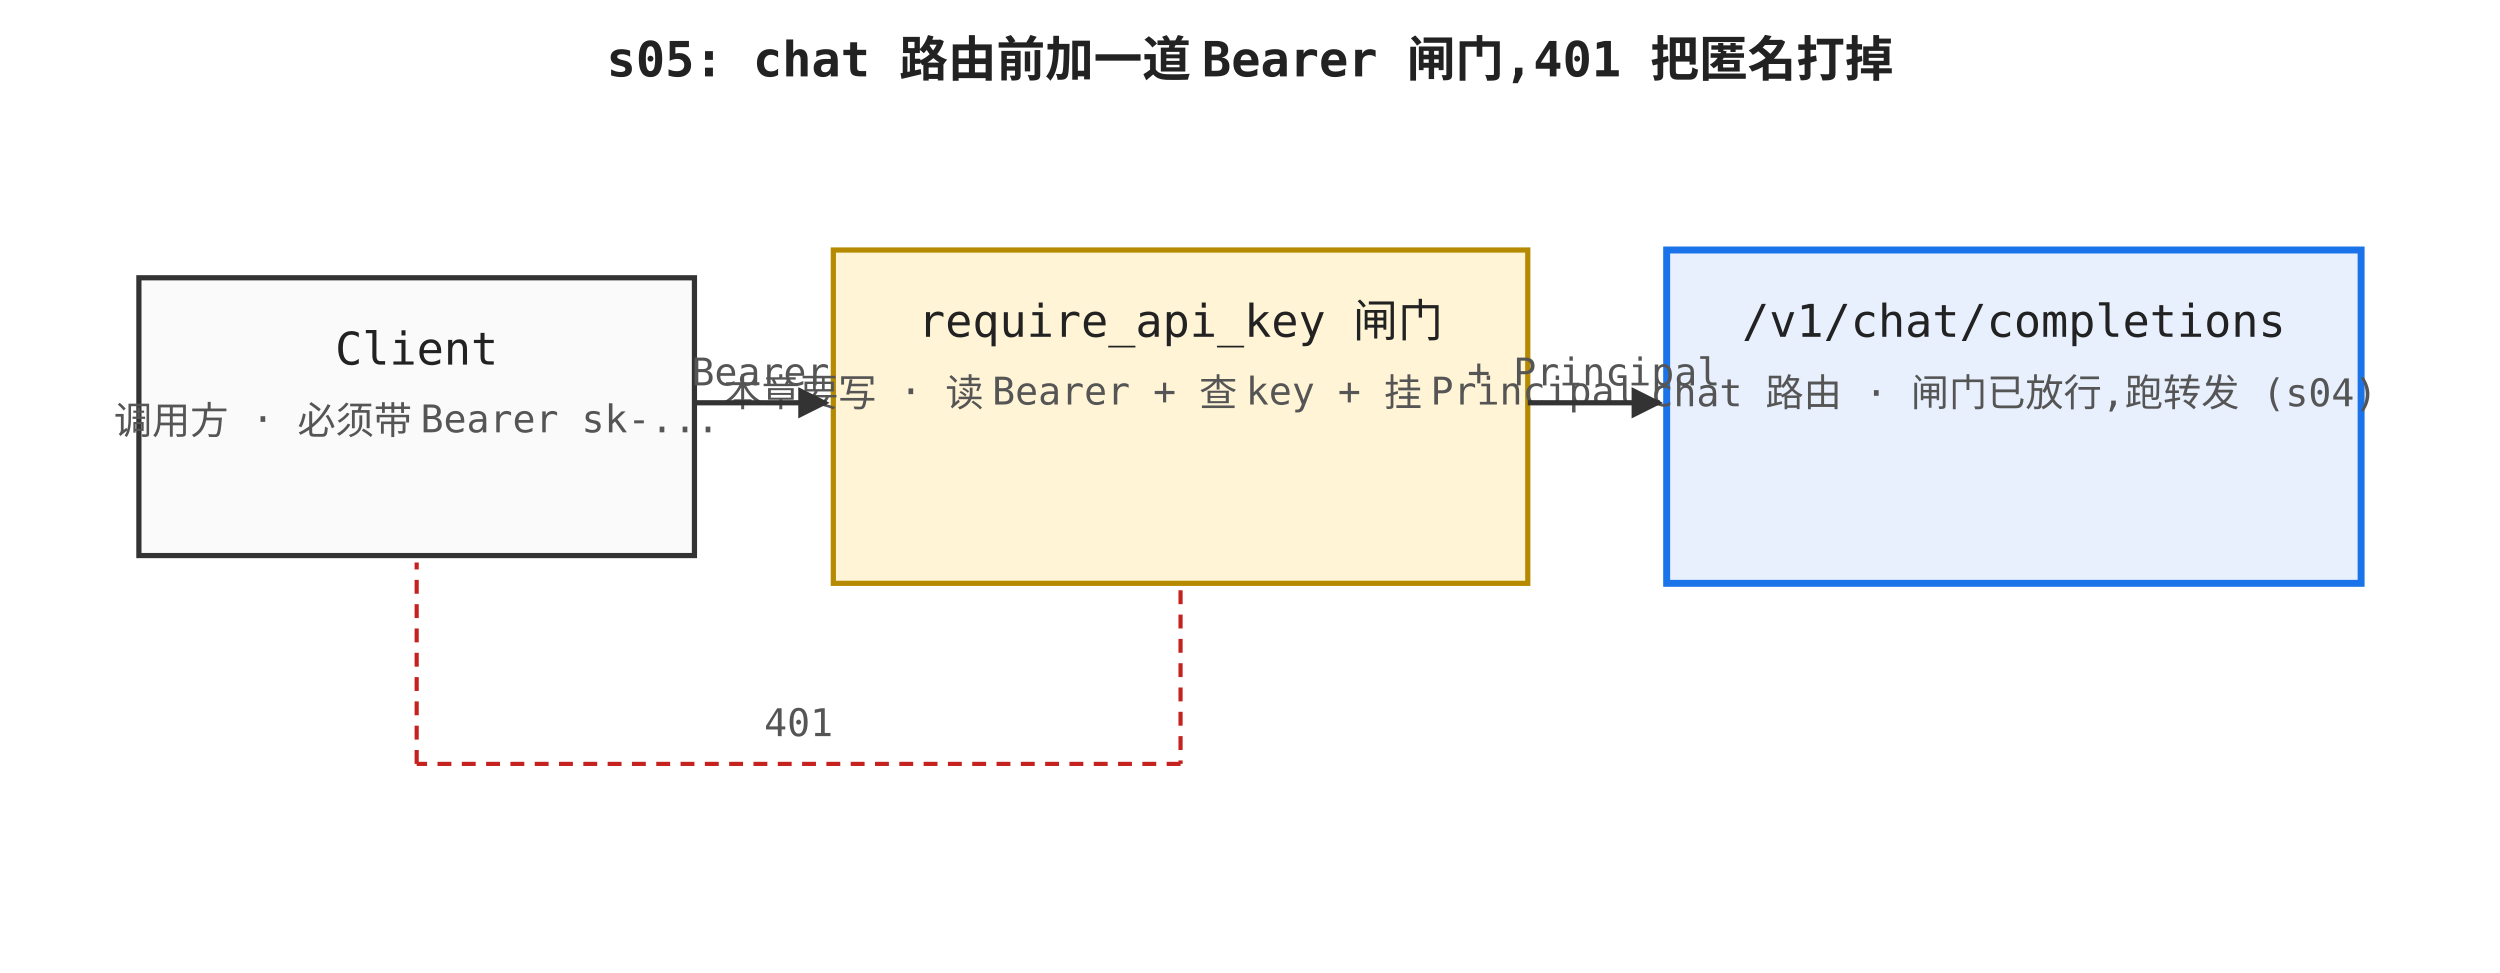
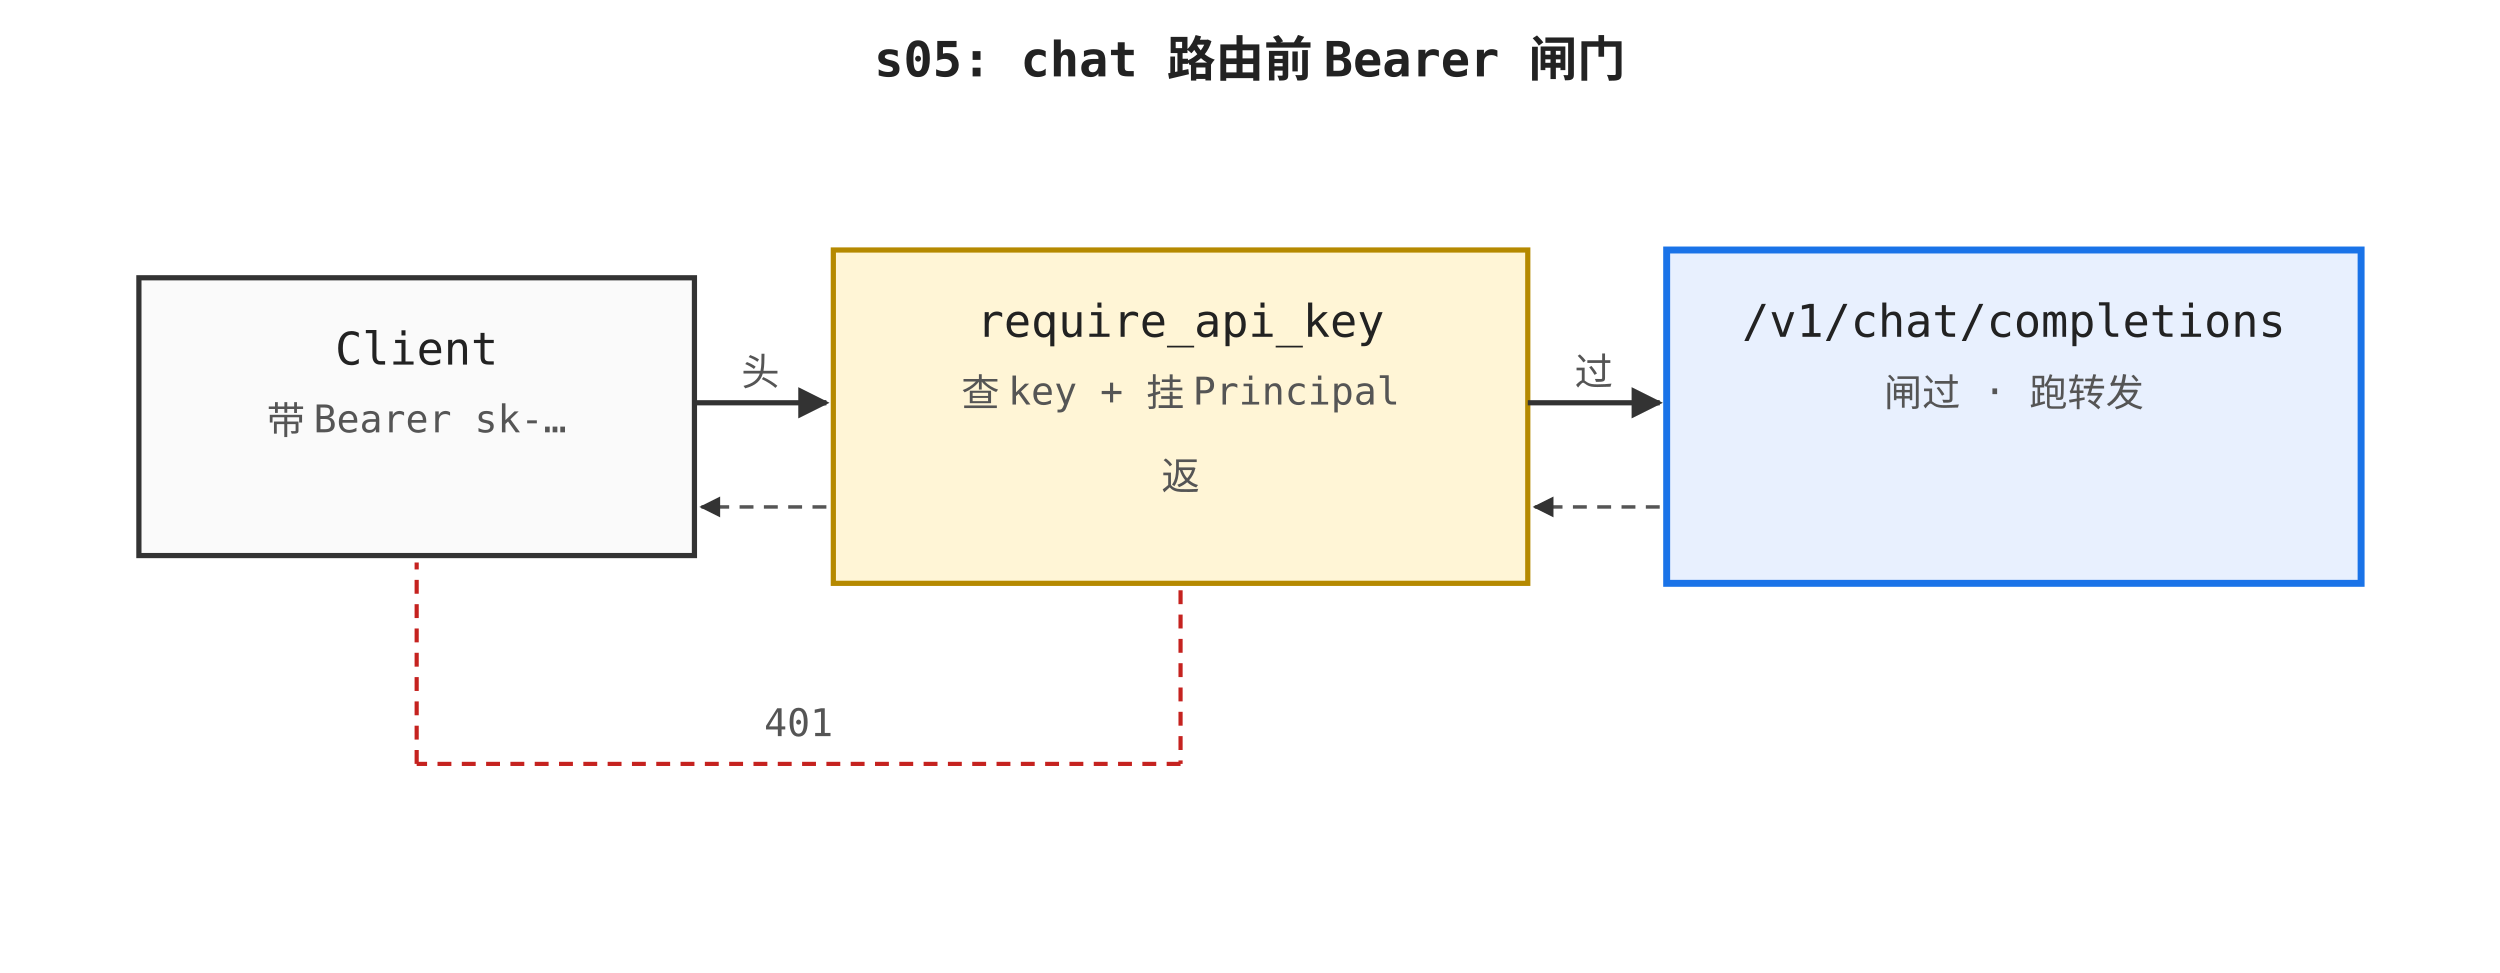
<svg xmlns="http://www.w3.org/2000/svg" viewBox="0 0 720 280" font-family="monospace">
  <style>
    .client     { fill: #fafafa; stroke: #333;    stroke-width: 1.5; }
    .gateway    { fill: #e8f0fe; stroke: #1a73e8; stroke-width: 2;   }
    .middleware { fill: #fff5d6; stroke: #b58900; stroke-width: 1.5; }
    .upstream   { fill: #fce8e6; stroke: #c5221f; stroke-width: 1.5; }
    .title      { font-size: 14px; font-weight: bold; fill: #222; }
    .label      { font-size: 13px; fill: #222; }
    .small      { font-size: 11px; fill: #555; }
    .arrow      { stroke: #333; stroke-width: 1.5; fill: none; marker-end: url(#arrow); }
    .arrowR     { stroke: #555; stroke-width: 1;   fill: none; marker-end: url(#arrow); stroke-dasharray: 4 3; }
  </style>
  <defs>
    <marker id="arrow" viewBox="0 0 10 10" refX="9" refY="5" markerWidth="6" markerHeight="6" orient="auto">
      <path d="M0,0 L10,5 L0,10 z" fill="#333" />
    </marker>
  </defs>
-   <text x="360" y="22" text-anchor="middle" class="title">s05: chat 路由前加一道 Bearer 闸门,401 把匿名打掉</text>
+   <text x="360" y="22" text-anchor="middle" class="title">s05: chat 路由前 Bearer 闸门</text>
  <rect class="client" x="40" y="80" width="160" height="80" />
  <text x="120" y="105" text-anchor="middle" class="label">Client</text>
-   <text x="120" y="125" text-anchor="middle" class="small">调用方 · 必须带 Bearer sk-...</text>
+   <text x="120" y="125" text-anchor="middle" class="small">带 Bearer sk-…</text>
  <rect class="middleware" x="240" y="72" width="200" height="96" />
-   <text x="340" y="97" text-anchor="middle" class="label">require_api_key 闸门</text>
-   <text x="340" y="117" text-anchor="middle" class="small">本章要写 · 读 Bearer + 查 key + 挂 Principal</text>
+   <text x="340" y="97" text-anchor="middle" class="label">require_api_key</text>
+   <text x="340" y="117" text-anchor="middle" class="small">查 key + 挂 Principal</text>
  <rect class="gateway" x="480" y="72" width="200" height="96" />
  <text x="580" y="97" text-anchor="middle" class="label">/v1/chat/completions</text>
-   <text x="580" y="117" text-anchor="middle" class="small">chat 路由 · 闸门已放行,跑转发 (s04)</text>
+   <text x="580" y="117" text-anchor="middle" class="small">闸过 · 跑转发</text>
  <line class="arrow" x1="200" y1="116" x2="238" y2="116" />
-   <text x="219" y="111" text-anchor="middle" class="small">Bearer</text>
+   <text x="219" y="111" text-anchor="middle" class="small">头</text>
  <line class="arrow" x1="440" y1="116" x2="478" y2="116" />
-   <text x="459" y="111" text-anchor="middle" class="small">+ Principal</text>
+   <text x="459" y="111" text-anchor="middle" class="small">过</text>
+   <line class="arrowR" x1="478" y1="146" x2="442" y2="146" />
+   <line class="arrowR" x1="238" y1="146" x2="202" y2="146" />
+   <text x="340" y="141" text-anchor="middle" class="small">返</text>
  <line stroke="#c5221f" stroke-width="1.2" fill="none" stroke-dasharray="4 3" x1="340" y1="170" x2="340" y2="220" />
  <line stroke="#c5221f" stroke-width="1.2" fill="none" stroke-dasharray="4 3" x1="340" y1="220" x2="120" y2="220" />
  <line stroke="#c5221f" stroke-width="1.2" fill="none" stroke-dasharray="4 3" x1="120" y1="220" x2="120" y2="162" />
  <text x="230" y="212" text-anchor="middle" class="small" fill="#c5221f">401</text>
</svg>
